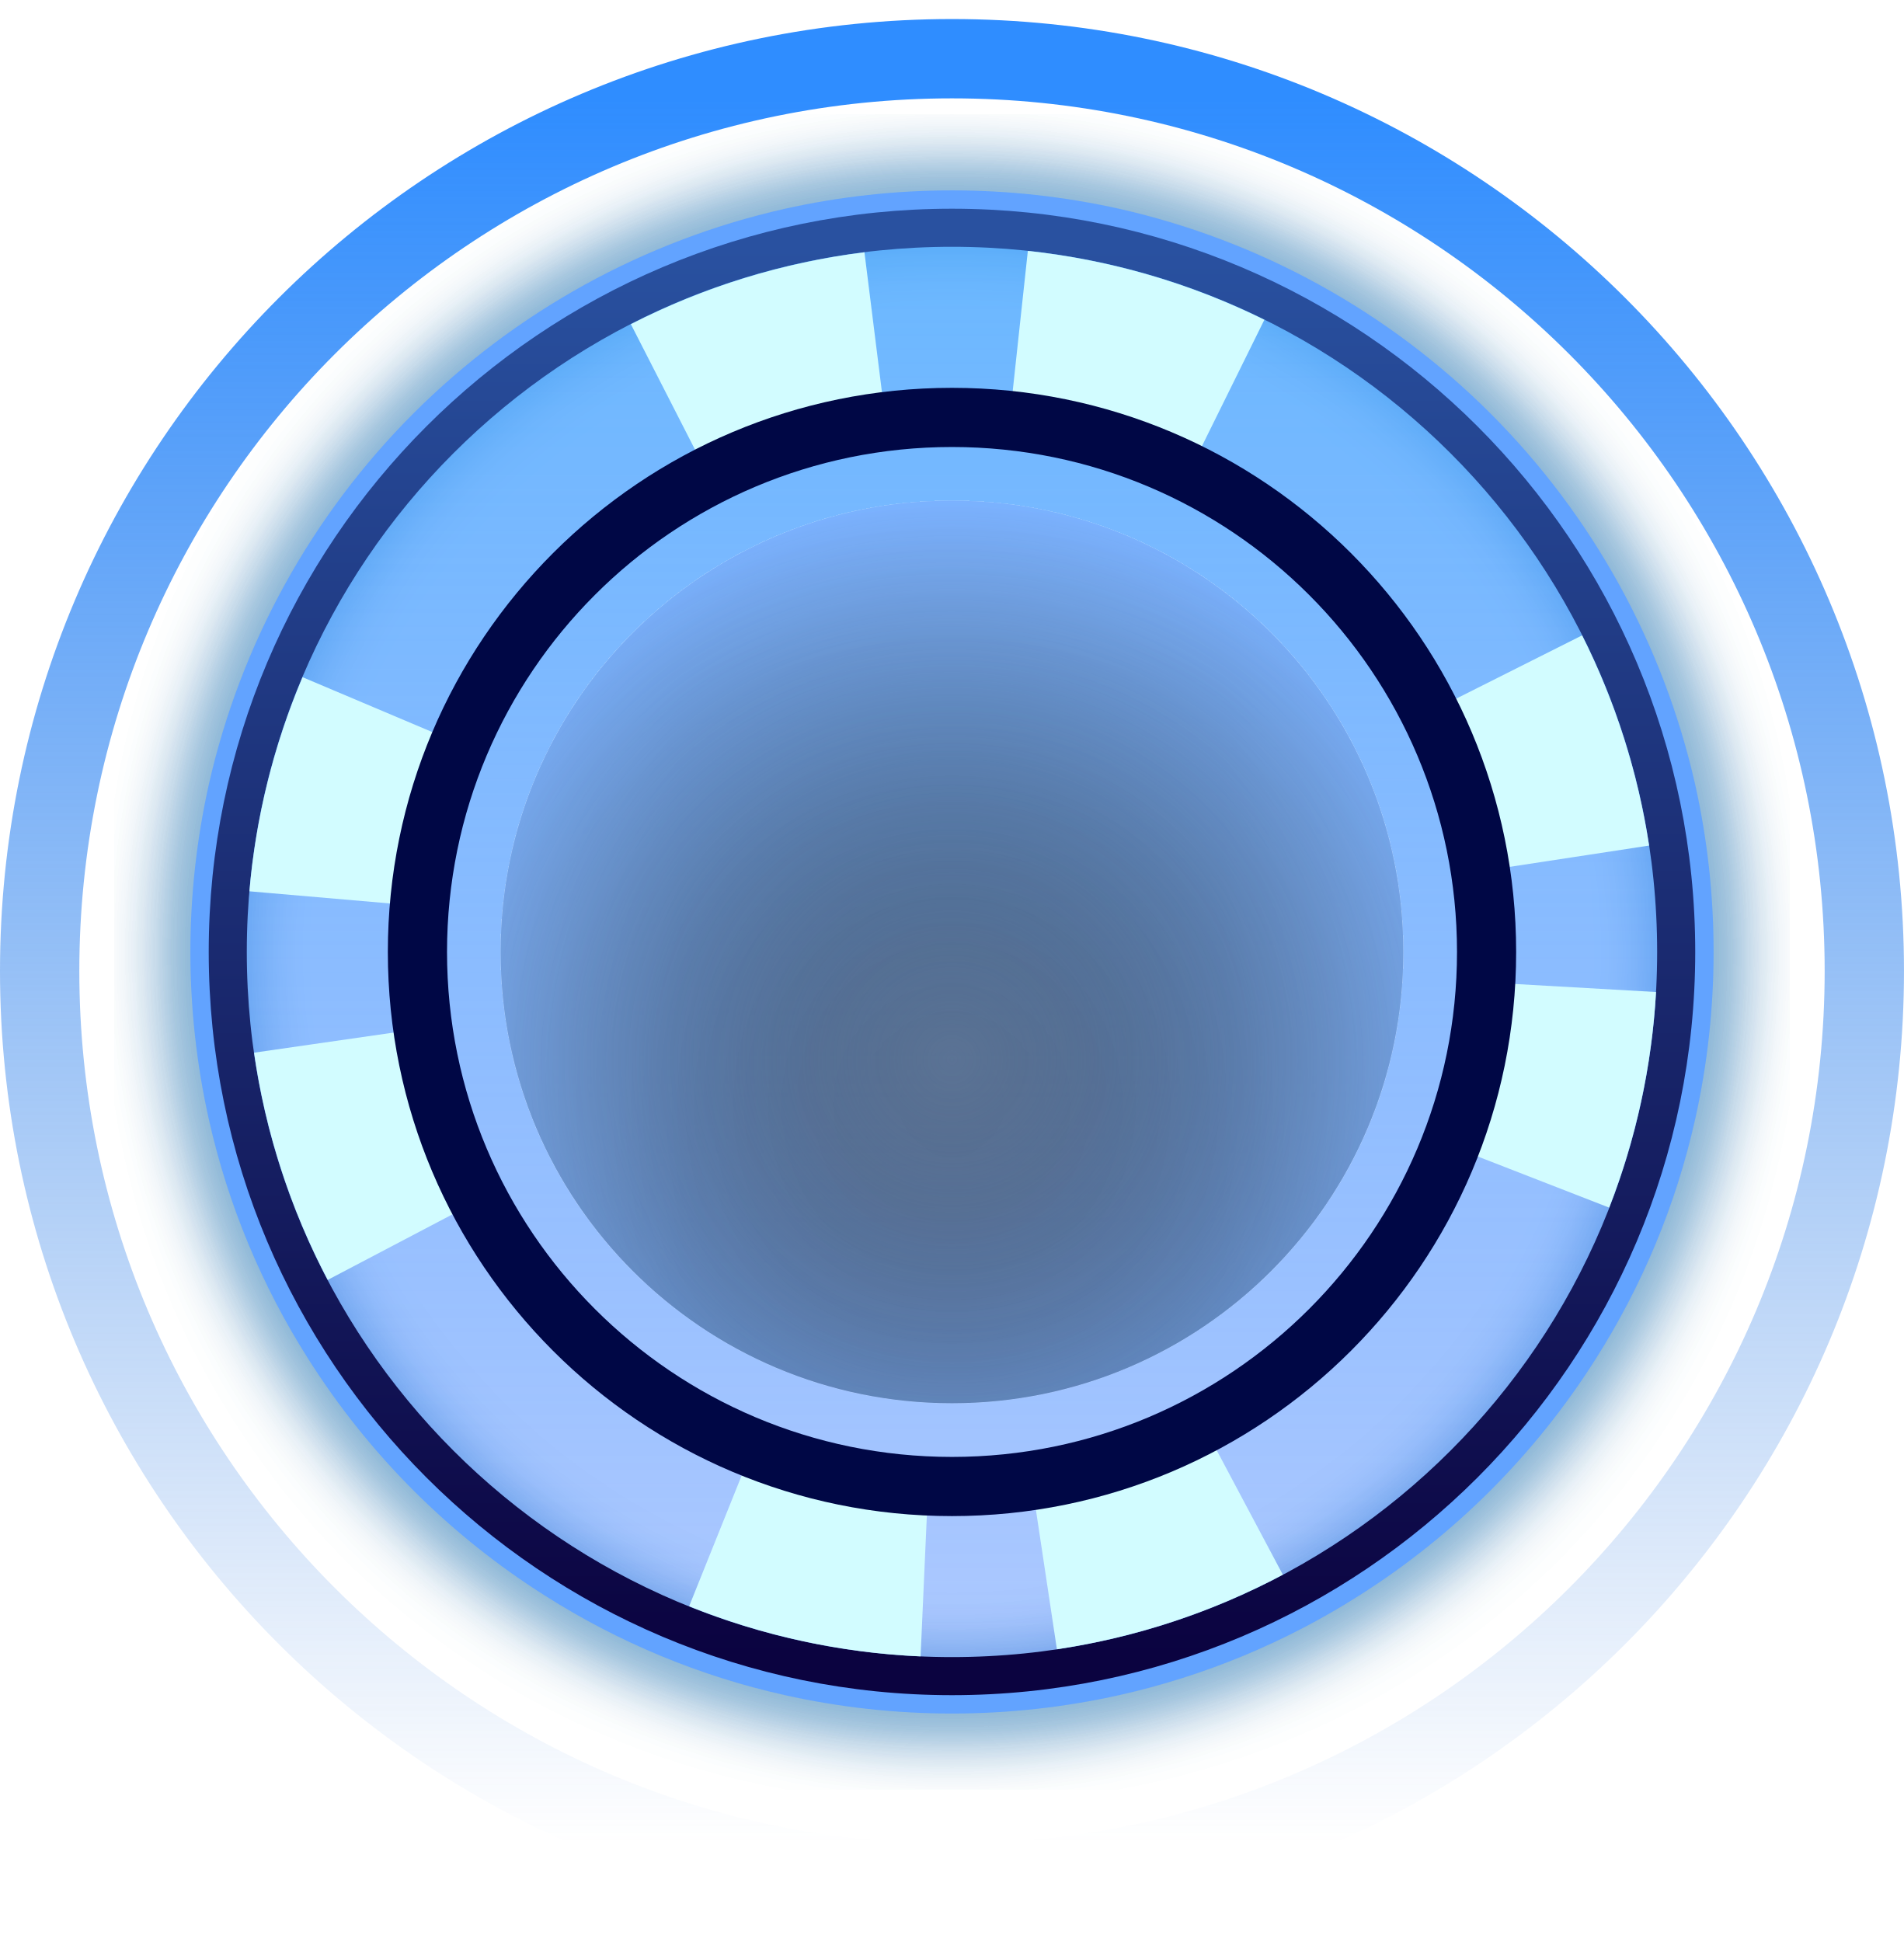
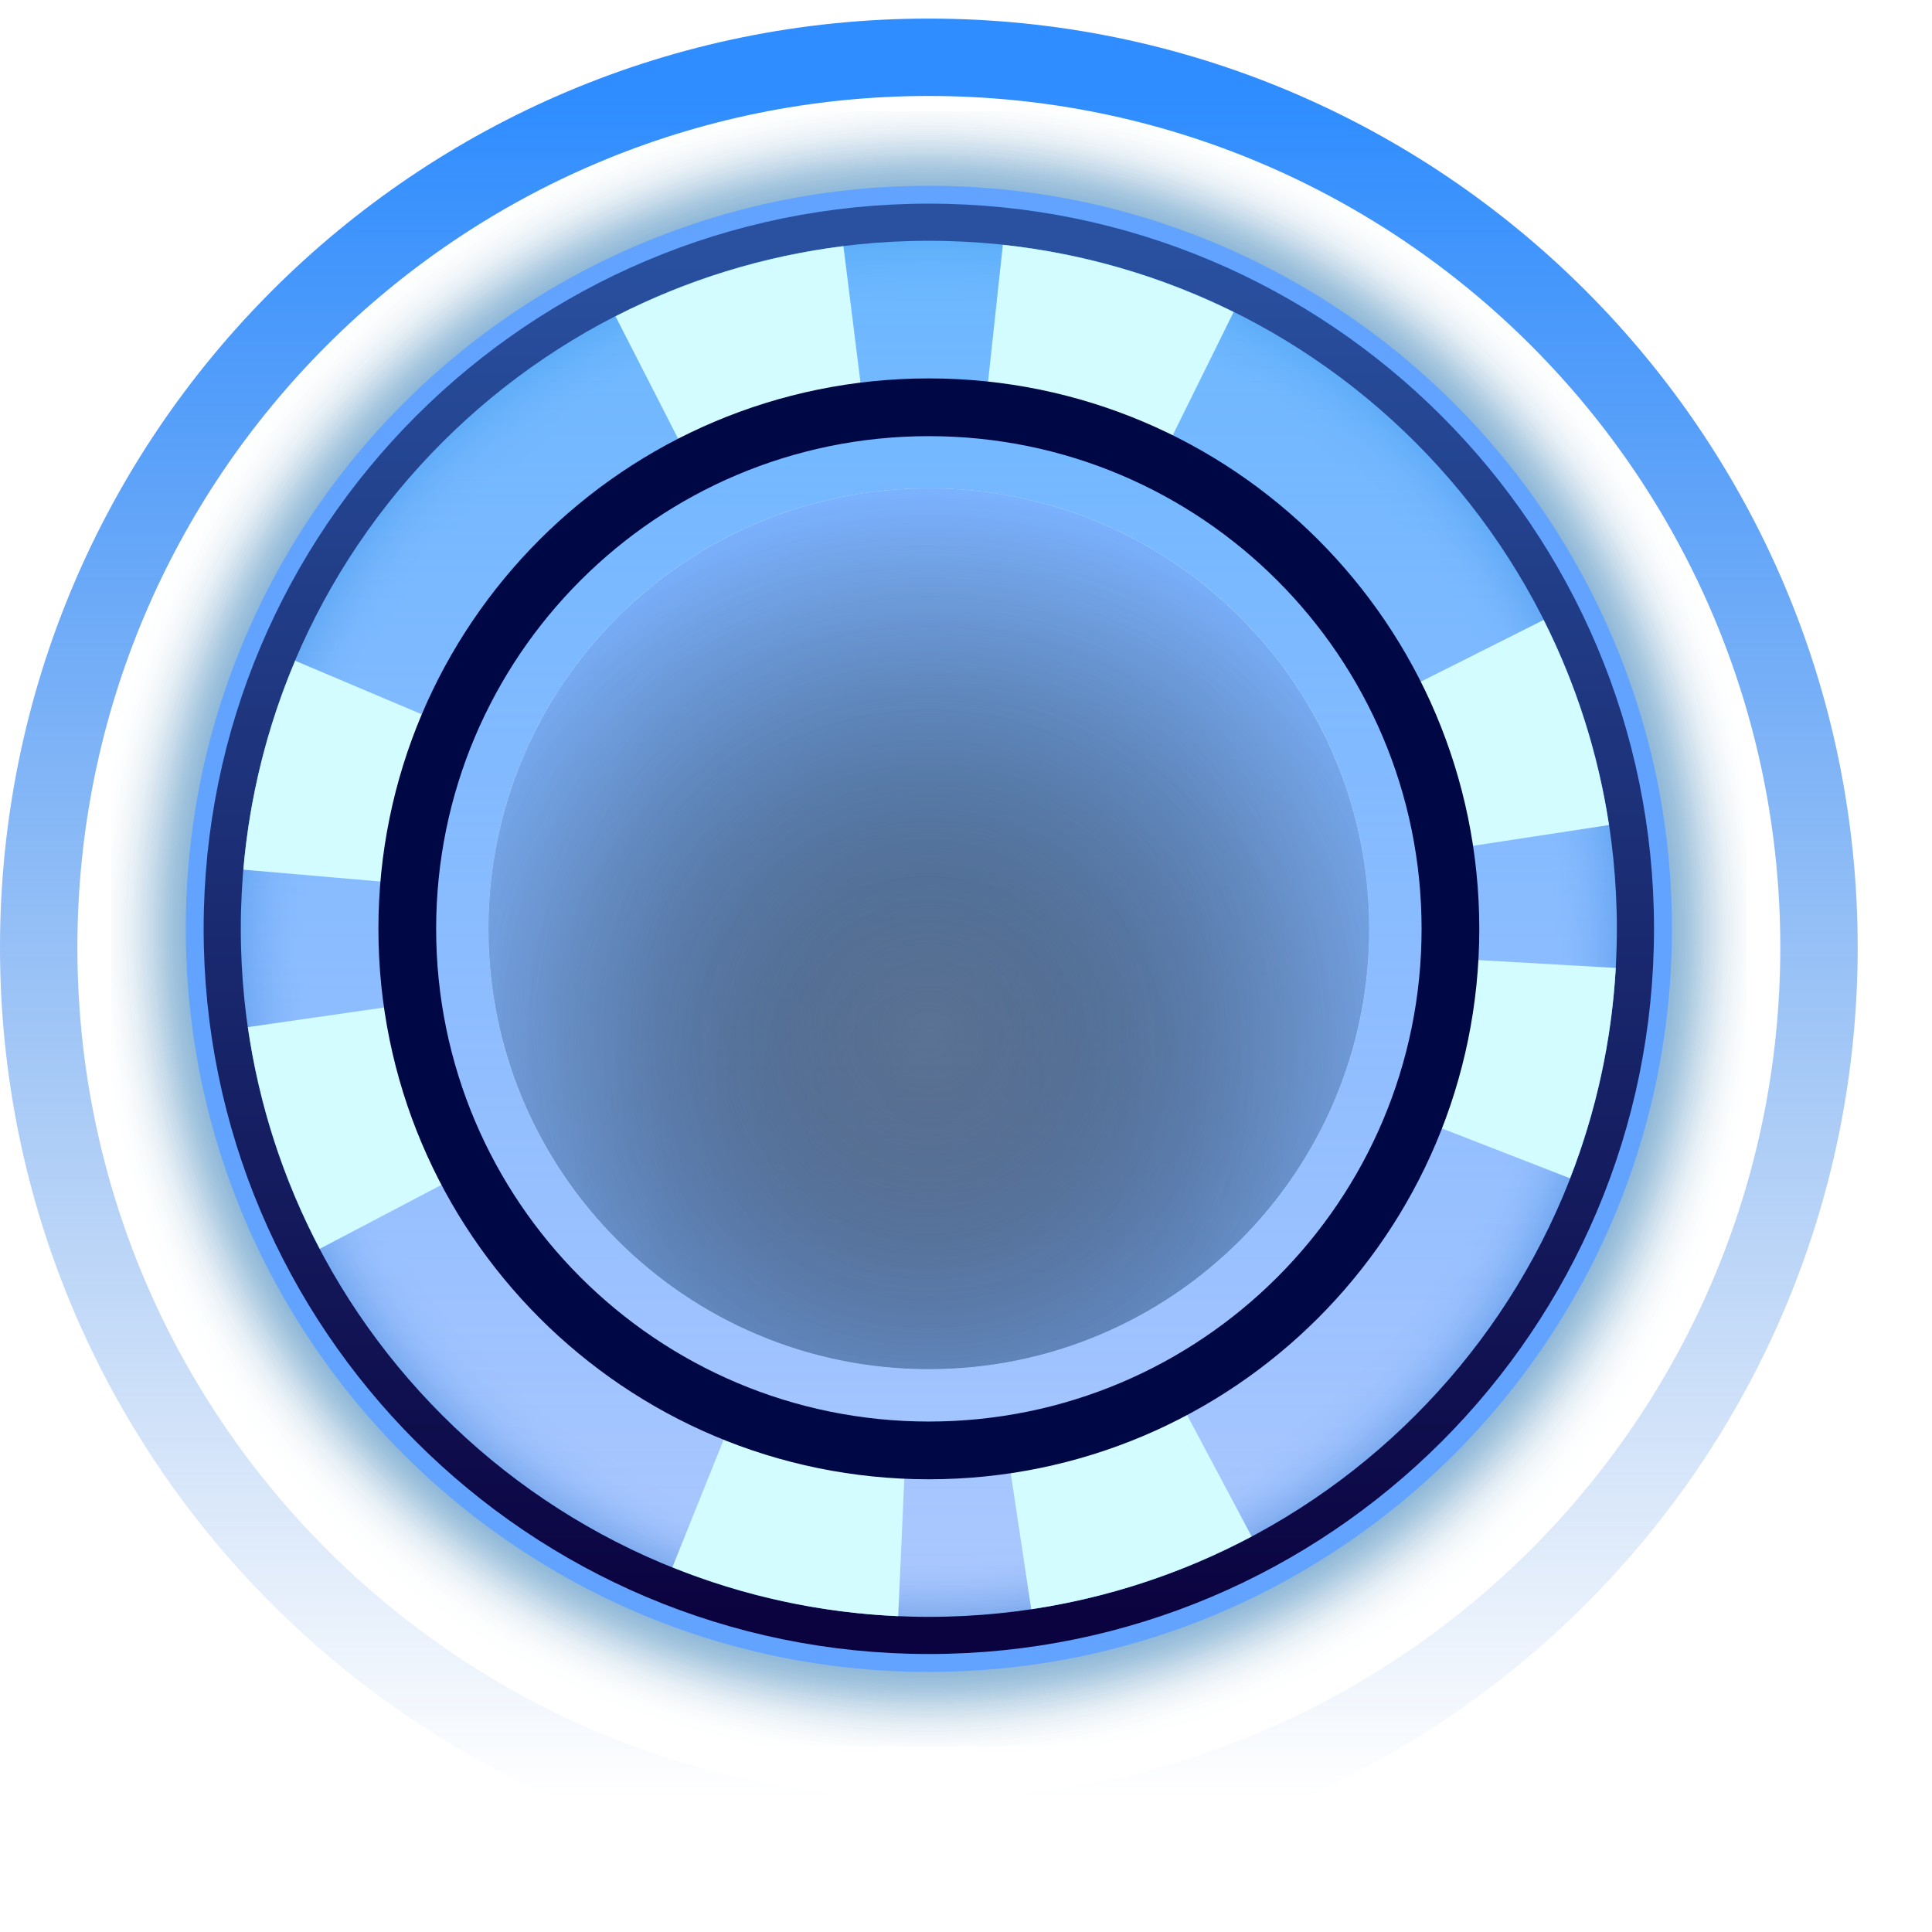
- <svg xmlns="http://www.w3.org/2000/svg" width="50" height="51" viewBox="0 0 50 51" fill="none">
+ <svg xmlns="http://www.w3.org/2000/svg" width="52" height="52" viewBox="0 0 52 52" fill="none">
  <path fill-rule="evenodd" clip-rule="evenodd" d="M25 50.5C11.193 50.5 0 39.307 0 25.5C0 11.693 11.193 0.5 25 0.5C38.807 0.5 50 11.693 50 25.5C50 39.307 38.807 50.5 25 50.5ZM25 2.583C12.344 2.583 2.083 12.844 2.083 25.5C2.083 38.157 12.344 48.417 25 48.417C37.657 48.417 47.917 38.157 47.917 25.5C47.917 12.844 37.657 2.583 25 2.583Z" fill="url(#paint0_linear_3396_384636)" />
  <g filter="url(#filter0_dd_3396_384636)">
    <path fill-rule="evenodd" clip-rule="evenodd" d="M44.515 29.398C44.838 27.955 45.001 26.48 45 25C45.001 23.519 44.839 22.043 44.515 20.598C43.679 16.909 41.816 13.532 39.14 10.857C36.465 8.183 33.088 6.32 29.398 5.485C26.502 4.838 23.498 4.838 20.602 5.485C16.912 6.319 13.534 8.182 10.858 10.856C8.183 13.531 6.32 16.909 5.485 20.598C4.838 23.496 4.838 26.501 5.485 29.398C5.985 31.629 6.868 33.756 8.094 35.686C9.681 38.195 11.805 40.319 14.314 41.906C16.244 43.132 18.371 44.015 20.602 44.515C23.498 45.162 26.502 45.162 29.398 44.515C31.629 44.015 33.756 43.132 35.686 41.906C38.195 40.319 40.319 38.195 41.906 35.686C43.132 33.756 44.015 31.629 44.515 29.398ZM43.792 29.235C44.103 27.845 44.26 26.425 44.259 25C44.26 23.574 44.103 22.153 43.792 20.761C42.987 17.209 41.193 13.957 38.617 11.381C36.041 8.806 32.788 7.012 29.235 6.208C26.446 5.585 23.554 5.585 20.764 6.208C17.211 7.011 13.958 8.805 11.382 11.38C8.806 13.956 7.012 17.209 6.208 20.761C5.585 23.552 5.585 26.445 6.208 29.235C6.689 31.384 7.539 33.432 8.72 35.29C10.248 37.706 12.294 39.752 14.71 41.28C16.568 42.461 18.616 43.311 20.764 43.792C23.554 44.415 26.446 44.415 29.235 43.792C31.383 43.311 33.432 42.461 35.29 41.28C37.706 39.752 39.752 37.706 41.28 35.29C42.46 33.432 43.31 31.384 43.792 29.235Z" fill="#62A3FF" />
  </g>
  <rect x="5.981" y="5.981" width="38.037" height="38.037" rx="19.018" fill="url(#paint1_linear_3396_384636)" stroke="url(#paint2_linear_3396_384636)" />
  <g filter="url(#filter1_i_3396_384636)">
    <circle cx="11.852" cy="11.852" r="11.852" transform="matrix(1 0 0 -1 13.1475 36.8518)" fill="url(#paint3_radial_3396_384636)" />
  </g>
  <path d="M24.175 43.499C22.089 43.407 20.034 42.962 18.097 42.183L19.503 38.684C21.045 39.304 22.682 39.658 24.343 39.733L24.175 43.499Z" fill="#D2FCFF" />
  <path d="M33.688 41.354C31.835 42.338 29.829 43 27.755 43.312L27.179 39.486C28.82 39.239 30.407 38.715 31.872 37.937L33.688 41.354Z" fill="#D2FCFF" />
  <path d="M22.701 6.625C20.562 6.893 18.486 7.532 16.567 8.514L18.4 12.098C19.902 11.33 21.527 10.83 23.201 10.62L22.701 6.625Z" fill="#D2FCFF" />
  <path d="M33.203 8.398C31.255 7.435 29.153 6.823 26.992 6.589L26.547 10.706C28.224 10.887 29.857 11.362 31.369 12.11L33.203 8.398Z" fill="#D2FCFF" />
  <path d="M42.258 31.714C42.963 29.903 43.378 27.992 43.489 26.052L39.56 25.828C39.473 27.356 39.146 28.861 38.591 30.287L42.258 31.714Z" fill="#D2FCFF" />
  <path d="M41.547 16.686C42.42 18.422 43.013 20.285 43.306 22.206L39.416 22.8C39.185 21.287 38.718 19.82 38.031 18.453L41.547 16.686Z" fill="#D2FCFF" />
  <path d="M6.672 27.645C6.972 29.73 7.627 31.747 8.606 33.612L11.909 31.877C11.127 30.388 10.605 28.777 10.364 27.113L6.672 27.645Z" fill="#D2FCFF" />
  <path d="M7.945 17.784C7.188 19.574 6.717 21.471 6.55 23.407L10.283 23.73C10.416 22.185 10.792 20.672 11.396 19.244L7.945 17.784Z" fill="#D2FCFF" />
  <path d="M39.815 25C39.815 16.818 33.182 10.185 25 10.185C16.818 10.185 10.185 16.818 10.185 25C10.185 33.182 16.818 39.815 25 39.815C33.182 39.815 39.815 33.182 39.815 25ZM11.739 25C11.739 17.676 17.676 11.739 25 11.739C32.324 11.739 38.262 17.676 38.262 25C38.262 32.324 32.324 38.261 25 38.261C17.676 38.261 11.739 32.324 11.739 25Z" fill="#000745" />
  <defs>
    <filter id="filter0_dd_3396_384636" x="3" y="3" width="44" height="44" filterUnits="userSpaceOnUse" color-interpolation-filters="sRGB">
      <feFlood flood-opacity="0" result="BackgroundImageFix" />
      <feColorMatrix in="SourceAlpha" type="matrix" values="0 0 0 0 0 0 0 0 0 0 0 0 0 0 0 0 0 0 127 0" result="hardAlpha" />
      <feOffset />
      <feGaussianBlur stdDeviation="1" />
      <feColorMatrix type="matrix" values="0 0 0 0 0.078 0 0 0 0 0.251 0 0 0 0 0.49 0 0 0 1 0" />
      <feBlend mode="normal" in2="BackgroundImageFix" result="effect1_dropShadow_3396_384636" />
      <feColorMatrix in="SourceAlpha" type="matrix" values="0 0 0 0 0 0 0 0 0 0 0 0 0 0 0 0 0 0 127 0" result="hardAlpha" />
      <feOffset />
      <feGaussianBlur stdDeviation="1" />
      <feColorMatrix type="matrix" values="0 0 0 0 0.133 0 0 0 0 0.575 0 0 0 0 0.824 0 0 0 1 0" />
      <feBlend mode="normal" in2="effect1_dropShadow_3396_384636" result="effect2_dropShadow_3396_384636" />
      <feBlend mode="normal" in="SourceGraphic" in2="effect2_dropShadow_3396_384636" result="shape" />
    </filter>
    <filter id="filter1_i_3396_384636" x="13.148" y="13.148" width="23.704" height="27.704" filterUnits="userSpaceOnUse" color-interpolation-filters="sRGB">
      <feFlood flood-opacity="0" result="BackgroundImageFix" />
      <feBlend mode="normal" in="SourceGraphic" in2="BackgroundImageFix" result="shape" />
      <feColorMatrix in="SourceAlpha" type="matrix" values="0 0 0 0 0 0 0 0 0 0 0 0 0 0 0 0 0 0 127 0" result="hardAlpha" />
      <feOffset dy="4" />
      <feGaussianBlur stdDeviation="5" />
      <feComposite in2="hardAlpha" operator="arithmetic" k2="-1" k3="1" />
      <feColorMatrix type="matrix" values="0 0 0 0 1 0 0 0 0 1 0 0 0 0 1 0 0 0 0.25 0" />
      <feBlend mode="normal" in2="shape" result="effect1_innerShadow_3396_384636" />
    </filter>
    <linearGradient id="paint0_linear_3396_384636" x1="25" y1="2.583" x2="25" y2="48.417" gradientUnits="userSpaceOnUse">
      <stop stop-color="#2F8DFF" />
      <stop offset="1" stop-color="#2C76DC" stop-opacity="0" />
    </linearGradient>
    <linearGradient id="paint1_linear_3396_384636" x1="23.962" y1="6.481" x2="23.962" y2="43.519" gradientUnits="userSpaceOnUse">
      <stop stop-color="#46A6FF" stop-opacity="0.8" />
      <stop offset="1" stop-color="#3278FF" stop-opacity="0.4" />
    </linearGradient>
    <linearGradient id="paint2_linear_3396_384636" x1="25" y1="6.481" x2="25" y2="43.519" gradientUnits="userSpaceOnUse">
      <stop stop-color="#2951A0" />
      <stop offset="1" stop-color="#0B0340" />
    </linearGradient>
    <radialGradient id="paint3_radial_3396_384636" cx="0" cy="0" r="1" gradientUnits="userSpaceOnUse" gradientTransform="translate(11.8518 9.02907) rotate(90) scale(14.6746)">
      <stop stop-color="#0F0900" stop-opacity="0.42" />
      <stop offset="1" stop-color="#579DFF" />
    </radialGradient>
  </defs>
</svg>
